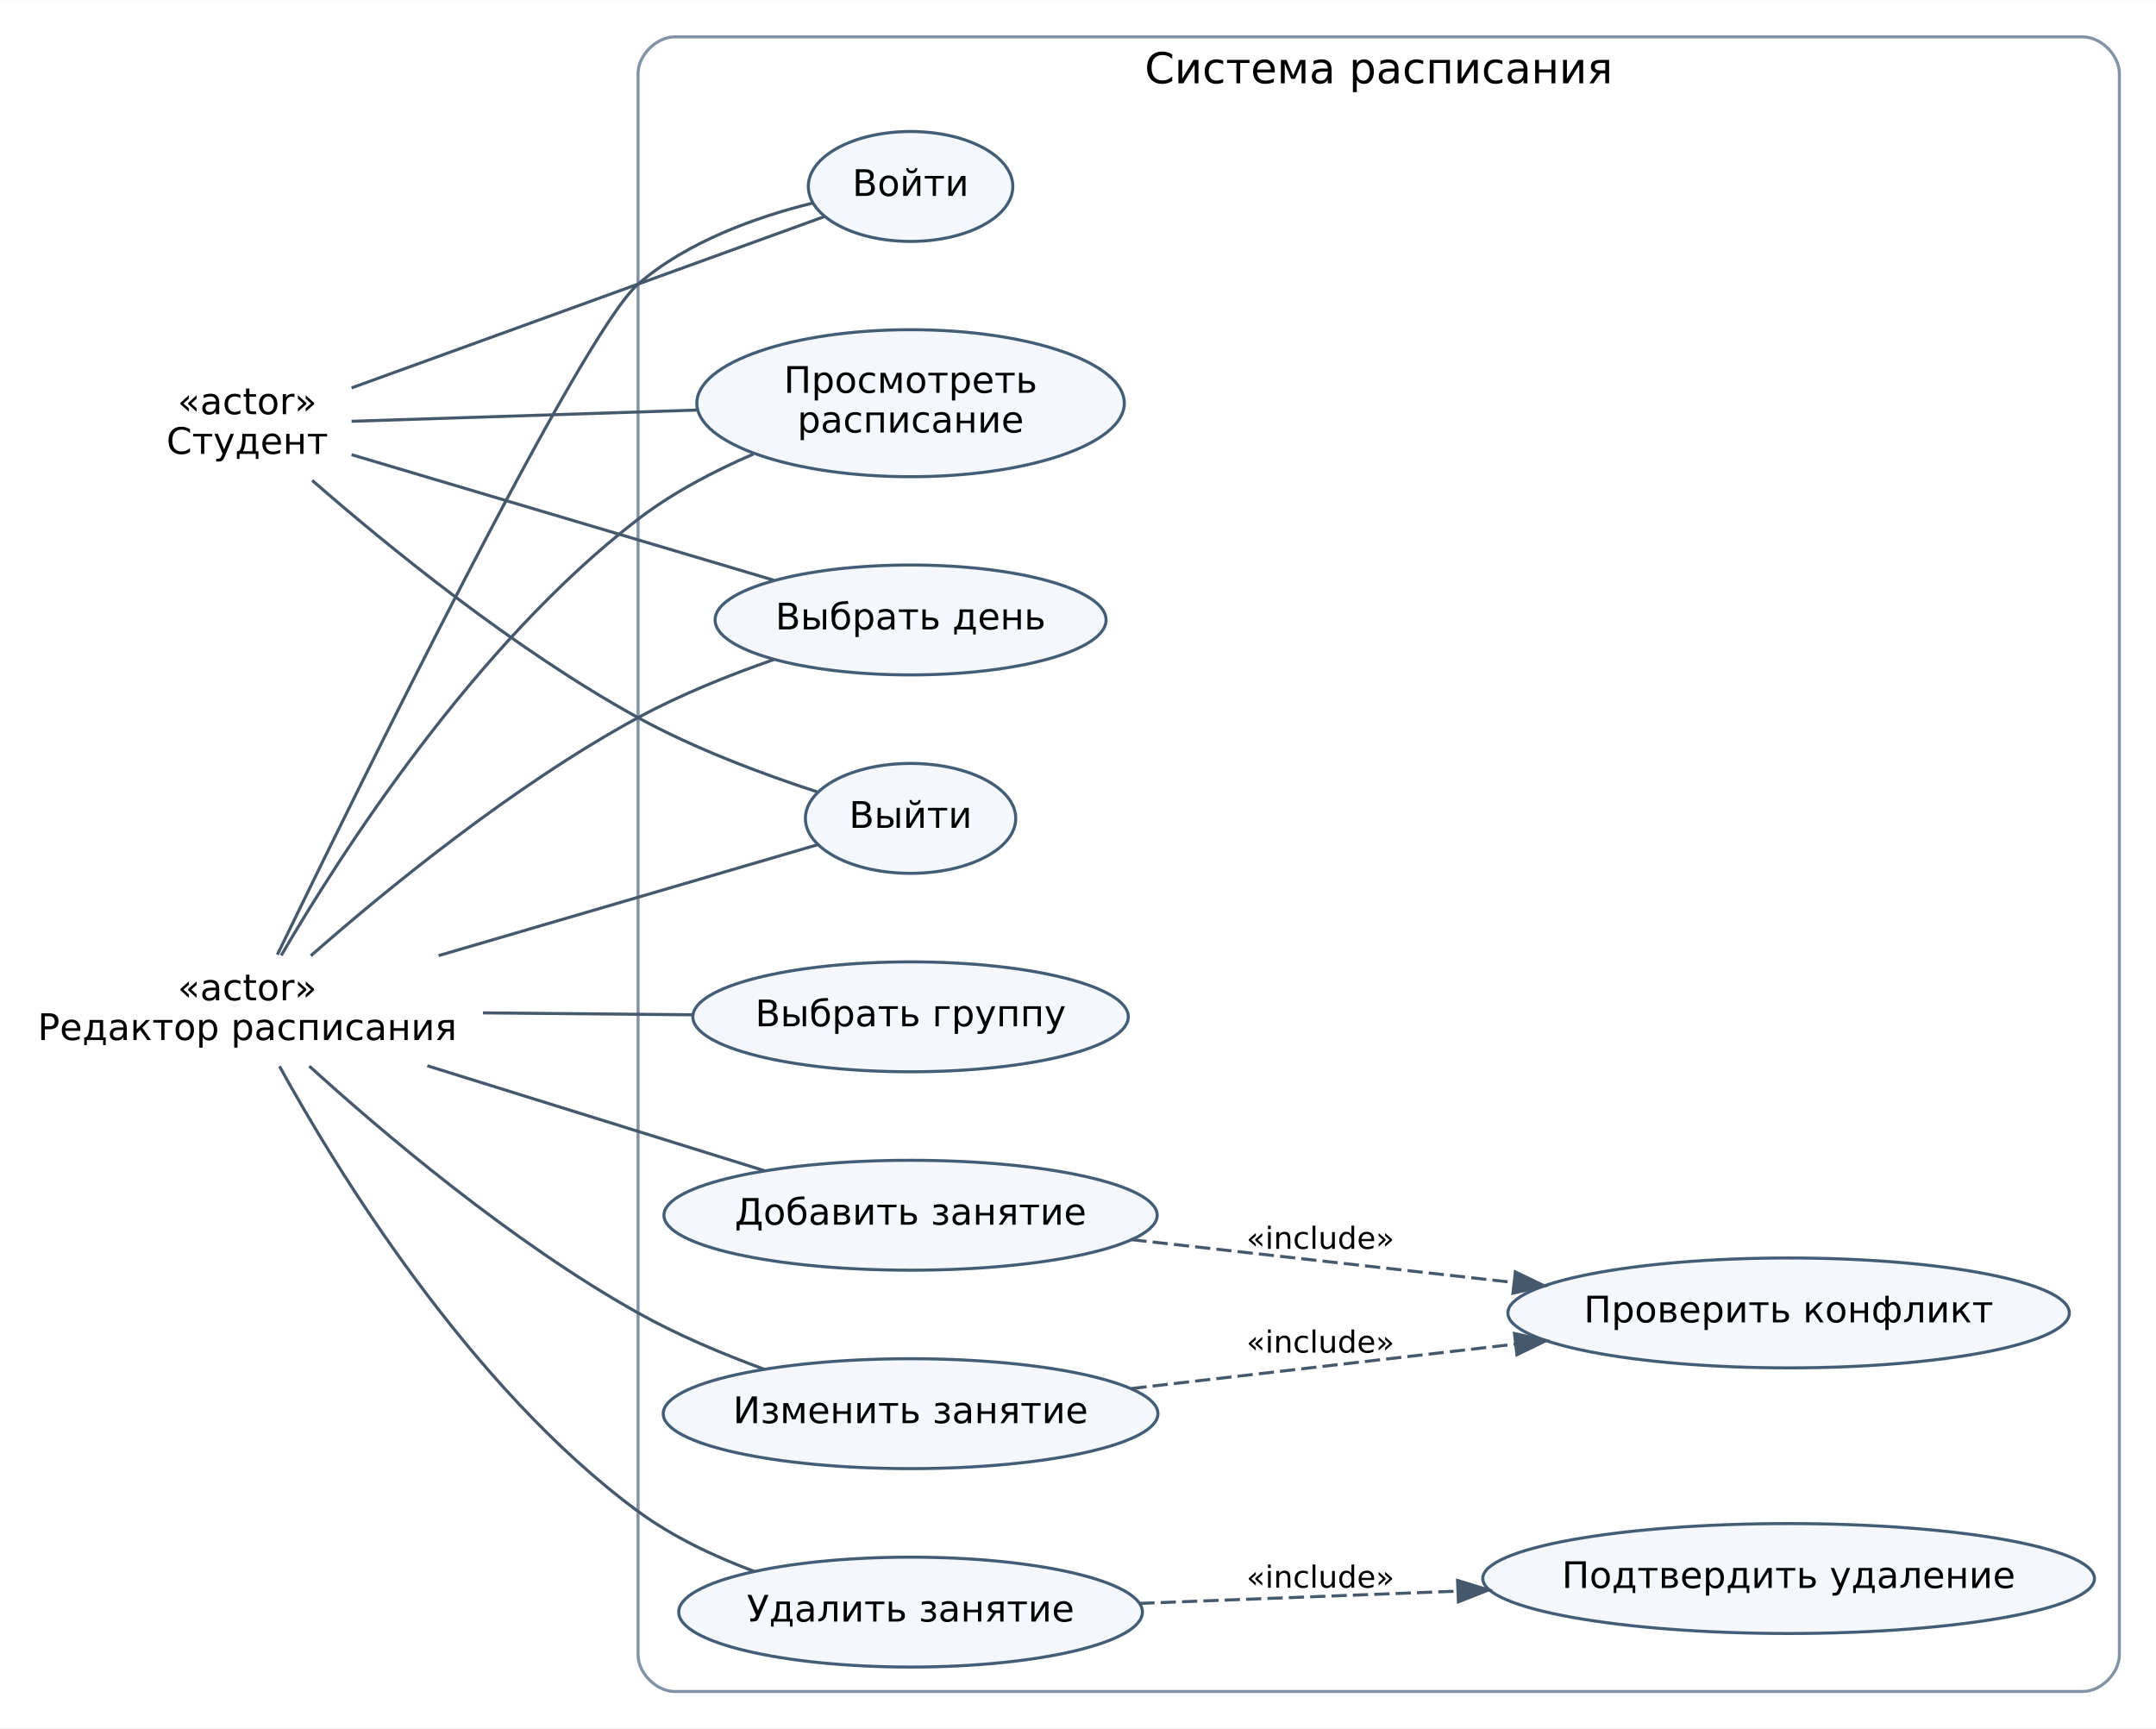
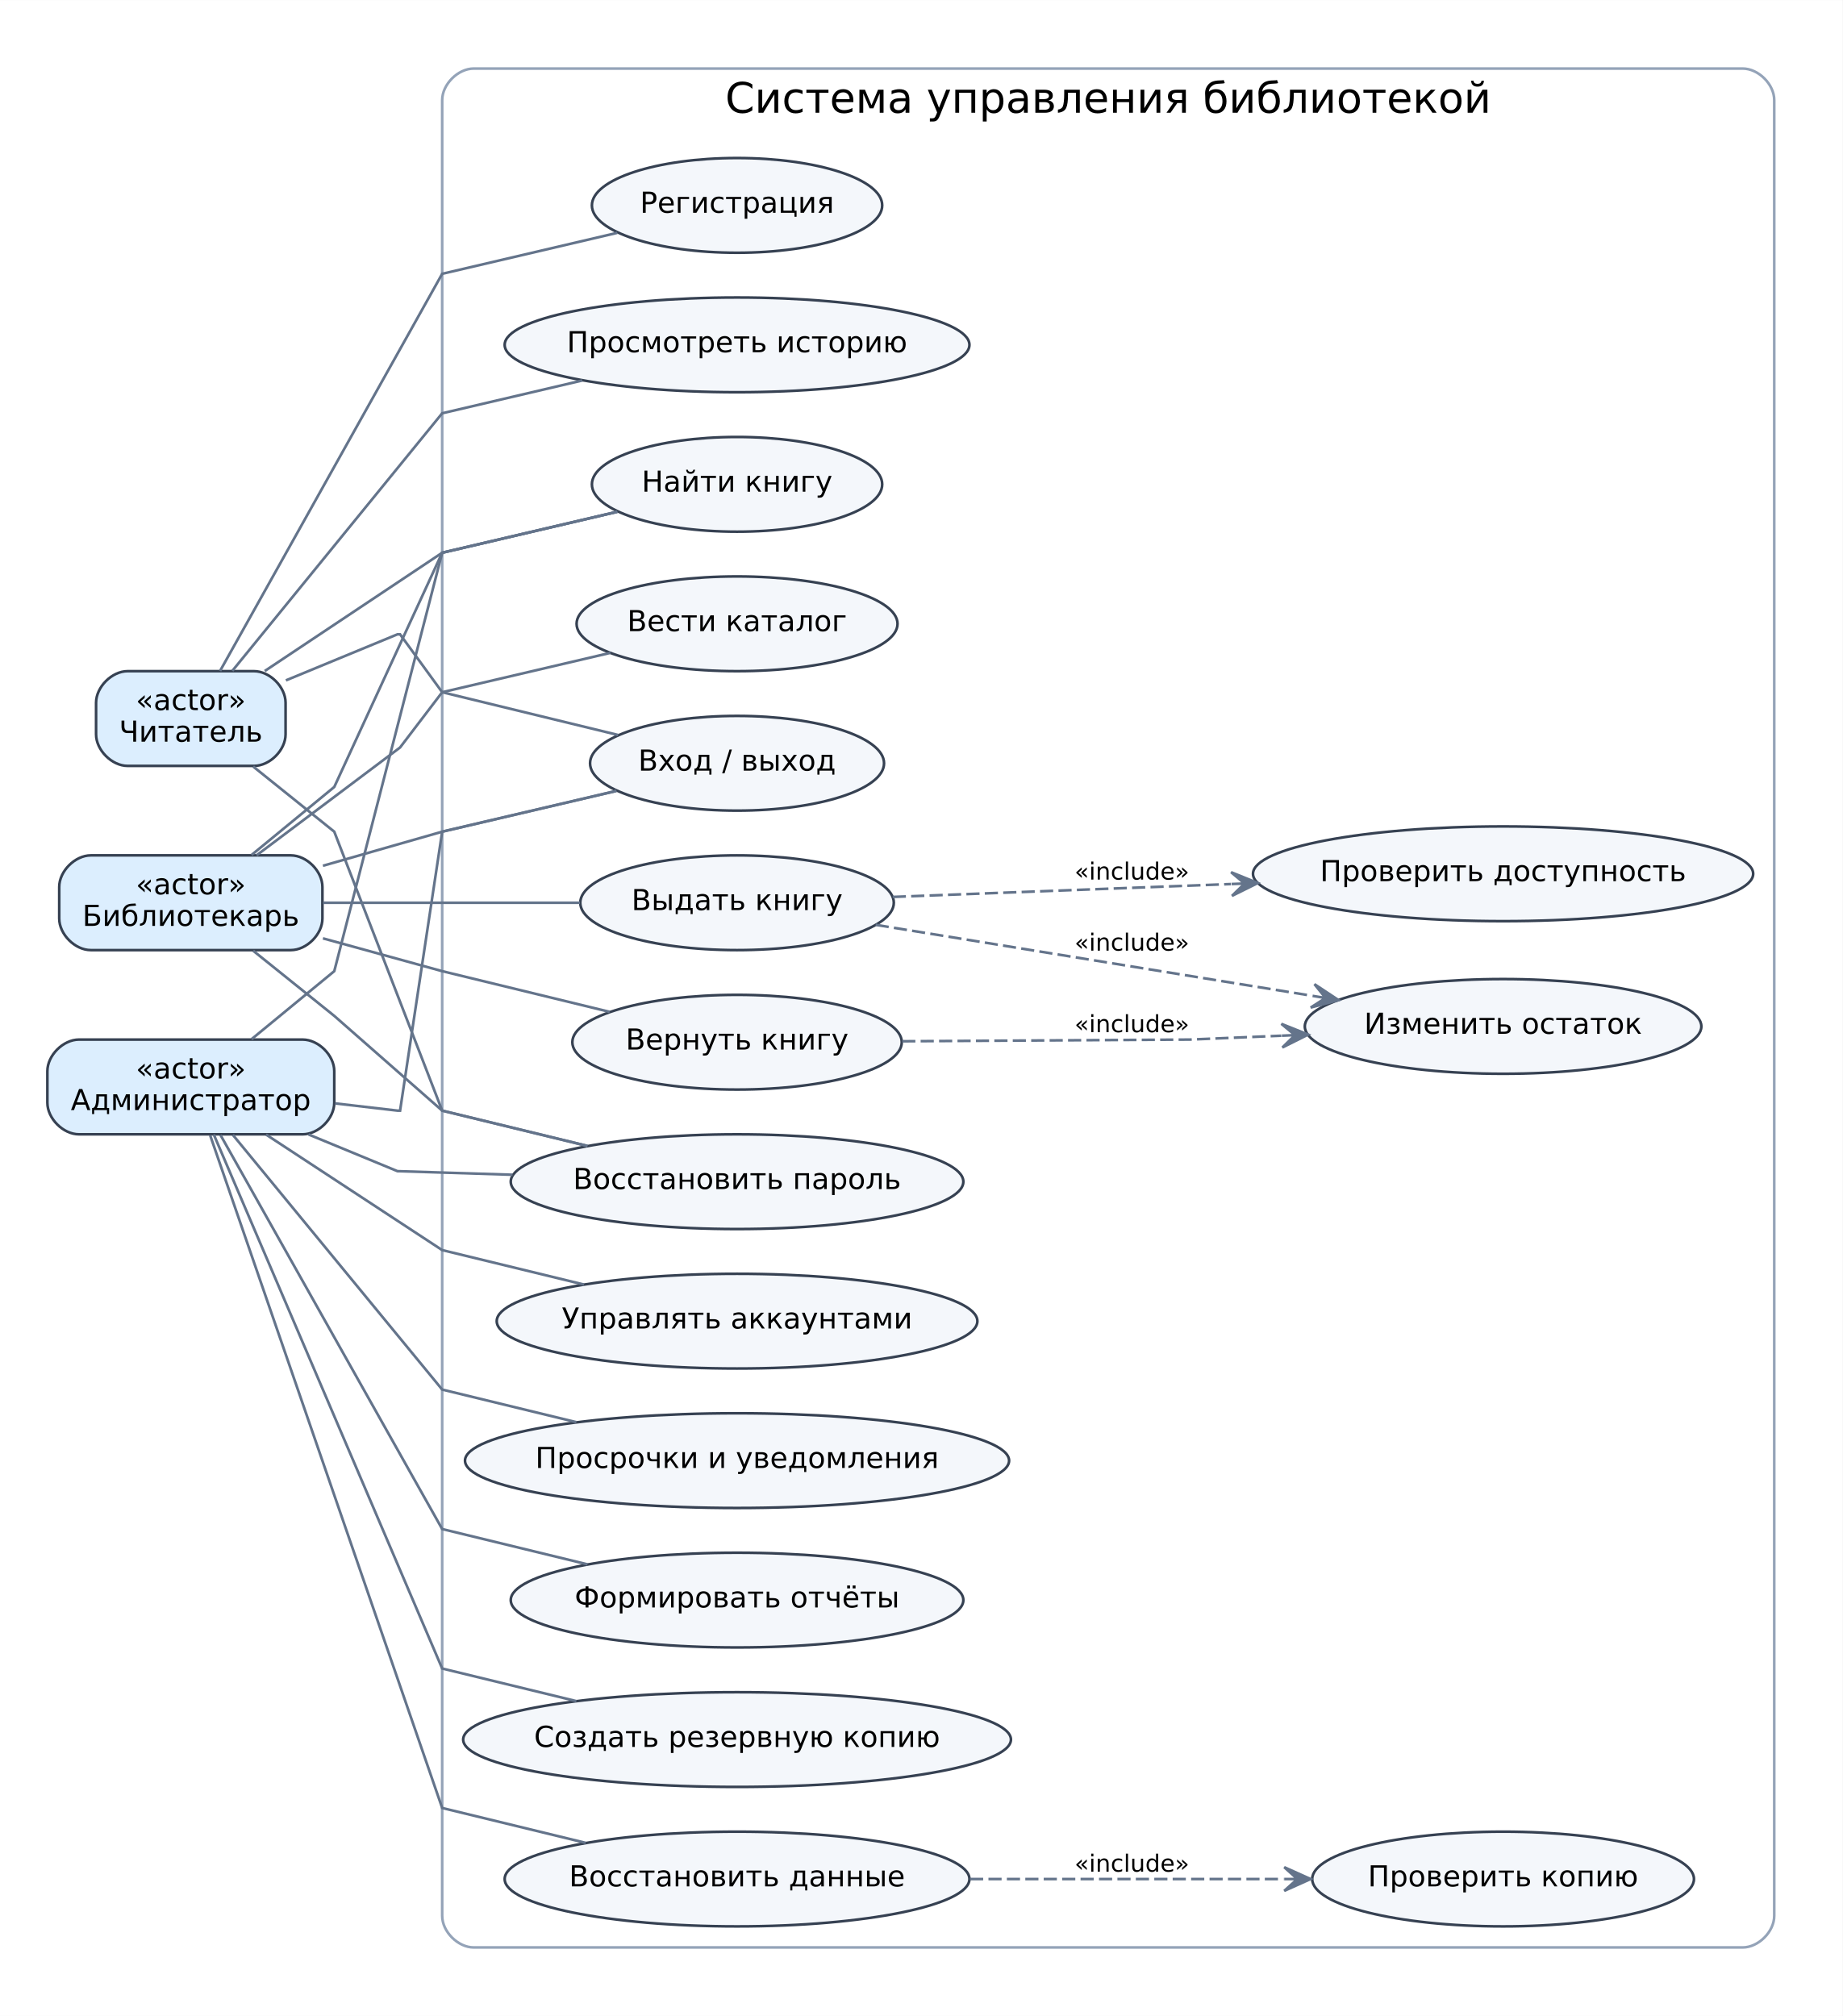
- <svg xmlns="http://www.w3.org/2000/svg" width="706pt" height="566pt" viewBox="0.00 0.00 706.20 566.00">
-   <g id="graph0" class="graph" transform="scale(1 1) rotate(0) translate(4 562)">
-     <polygon fill="white" stroke="transparent" points="-4,4 -4,-562 702.2,-562 702.2,4 -4,4" />
-     <g id="clust1" class="cluster">
-       <path fill="white" stroke="#8293a5" d="M217,-8C217,-8 678.2,-8 678.2,-8 684.2,-8 690.2,-14 690.2,-20 690.2,-20 690.2,-538 690.2,-538 690.2,-544 684.2,-550 678.2,-550 678.2,-550 217,-550 217,-550 211,-550 205,-544 205,-538 205,-538 205,-20 205,-20 205,-14 211,-8 217,-8" />
-       <text text-anchor="middle" x="447.6" y="-534.8" font-family="DejaVu Sans" font-size="14.00">Система расписания</text>
+ <svg xmlns="http://www.w3.org/2000/svg" width="700pt" height="766pt" viewBox="0.00 0.00 700.09 766.00">
+   <g id="graph0" class="graph" transform="scale(1 1) rotate(0) translate(18 748)">
+     <polygon fill="white" stroke="transparent" points="-18,18 -18,-748 682.09,-748 682.09,18 -18,18" />
+     <g id="clust2" class="cluster">
+       <path fill="white" stroke="#94a3b8" d="M162,-8C162,-8 644.09,-8 644.09,-8 650.09,-8 656.09,-14 656.09,-20 656.09,-20 656.09,-710 656.09,-710 656.09,-716 650.09,-722 644.09,-722 644.09,-722 162,-722 162,-722 156,-722 150,-716 150,-710 150,-710 150,-20 150,-20 150,-14 156,-8 162,-8" />
+       <text text-anchor="middle" x="403.04" y="-705.2" font-family="DejaVu Sans" font-size="16.00">Система управления библиотекой</text>
    </g>
    <g id="node1" class="node">
-       <text text-anchor="middle" x="77" y="-426.4" font-family="DejaVu Sans" font-size="12.00">«actor»</text>
-       <text text-anchor="middle" x="77" y="-413.4" font-family="DejaVu Sans" font-size="12.00">Студент</text>
+       <path fill="#dceefe" stroke="#364152" d="M78.5,-493C78.5,-493 30.5,-493 30.5,-493 24.5,-493 18.5,-487 18.5,-481 18.5,-481 18.5,-469 18.5,-469 18.5,-463 24.5,-457 30.5,-457 30.5,-457 78.5,-457 78.5,-457 84.5,-457 90.5,-463 90.5,-469 90.5,-469 90.5,-481 90.5,-481 90.5,-487 84.5,-493 78.5,-493" />
+       <text text-anchor="middle" x="54.5" y="-478.2" font-family="DejaVu Sans" font-size="11.00">«actor»</text>
+       <text text-anchor="middle" x="54.5" y="-466.2" font-family="DejaVu Sans" font-size="11.00">Читатель</text>
+     </g>
+     <g id="node2" class="node">
+       <path fill="#dceefe" stroke="#364152" d="M92.5,-423C92.5,-423 16.5,-423 16.5,-423 10.5,-423 4.5,-417 4.5,-411 4.5,-411 4.5,-399 4.5,-399 4.5,-393 10.5,-387 16.5,-387 16.5,-387 92.5,-387 92.5,-387 98.5,-387 104.5,-393 104.5,-399 104.5,-399 104.5,-411 104.5,-411 104.5,-417 98.5,-423 92.5,-423" />
+       <text text-anchor="middle" x="54.5" y="-408.2" font-family="DejaVu Sans" font-size="11.00">«actor»</text>
+       <text text-anchor="middle" x="54.5" y="-396.2" font-family="DejaVu Sans" font-size="11.00">Библиотекарь</text>
+     </g>
+     <g id="node4" class="node">
+       <ellipse fill="#f4f7fb" stroke="#364152" cx="262.03" cy="-670" rx="55.15" ry="18" />
+       <text text-anchor="middle" x="262.03" y="-667.2" font-family="DejaVu Sans" font-size="11.00">Регистрация</text>
+     </g>
+     <g id="edge7" class="edge">
+       <path fill="none" stroke="#64748b" d="M65.61,-493.09C89.99,-536.68 150,-644 150,-644 150,-644 185.62,-652.34 216.51,-659.57" />
+     </g>
+     <g id="node5" class="node">
+       <ellipse fill="#f4f7fb" stroke="#364152" cx="262.03" cy="-458" rx="55.85" ry="18" />
+       <text text-anchor="middle" x="262.03" y="-455.2" font-family="DejaVu Sans" font-size="11.00">Вход / выход</text>
+     </g>
+     <g id="edge8" class="edge">
+       <path fill="none" stroke="#64748b" d="M90.62,-489.5C111.13,-497.97 133,-507 133,-507 133,-507 134,-507 134,-507 134,-507 150,-485 150,-485 150,-485 185.87,-476.28 216.83,-468.75" />
+     </g>
+     <g id="node6" class="node">
+       <ellipse fill="#f4f7fb" stroke="#364152" cx="262.03" cy="-299" rx="85.98" ry="18" />
+       <text text-anchor="middle" x="262.03" y="-296.2" font-family="DejaVu Sans" font-size="11.00">Восстановить пароль</text>
+     </g>
+     <g id="edge9" class="edge">
+       <path fill="none" stroke="#64748b" d="M78.19,-456.76C92.77,-445.04 109,-432 109,-432 109,-432 150,-326 150,-326 150,-326 177.54,-319.3 205.19,-312.58" />
+     </g>
+     <g id="node7" class="node">
+       <ellipse fill="#f4f7fb" stroke="#364152" cx="262.03" cy="-564" rx="55.15" ry="18" />
+       <text text-anchor="middle" x="262.03" y="-561.2" font-family="DejaVu Sans" font-size="11.00">Найти книгу</text>
+     </g>
+     <g id="edge10" class="edge">
+       <path fill="none" stroke="#64748b" d="M82.58,-493.05C110.5,-511.67 150,-538 150,-538 150,-538 185.62,-546.34 216.51,-553.57" />
+     </g>
+     <g id="node8" class="node">
+       <ellipse fill="#f4f7fb" stroke="#364152" cx="262.03" cy="-617" rx="88.29" ry="18" />
+       <text text-anchor="middle" x="262.03" y="-614.2" font-family="DejaVu Sans" font-size="11.00">Просмотреть историю</text>
+     </g>
+     <g id="edge11" class="edge">
+       <path fill="none" stroke="#64748b" d="M70.27,-493.12C96.84,-525.75 150,-591 150,-591 150,-591 176.26,-597.15 203.24,-603.47" />
    </g>
    <g id="node3" class="node">
-       <ellipse fill="#f4f7fb" stroke="#435d77" cx="294.26" cy="-501" rx="33.49" ry="18" />
-       <text text-anchor="middle" x="294.26" y="-497.9" font-family="DejaVu Sans" font-size="12.00">Войти</text>
+       <path fill="#dceefe" stroke="#364152" d="M97,-353C97,-353 12,-353 12,-353 6,-353 0,-347 0,-341 0,-341 0,-329 0,-329 0,-323 6,-317 12,-317 12,-317 97,-317 97,-317 103,-317 109,-323 109,-329 109,-329 109,-341 109,-341 109,-347 103,-353 97,-353" />
+       <text text-anchor="middle" x="54.5" y="-338.2" font-family="DejaVu Sans" font-size="11.00">«actor»</text>
+       <text text-anchor="middle" x="54.5" y="-326.2" font-family="DejaVu Sans" font-size="11.00">Администратор</text>
+     </g>
+     <g id="edge12" class="edge">
+       <path fill="none" stroke="#64748b" d="M104.69,-419.05C127.65,-425.61 150,-432 150,-432 150,-432 185.38,-440.28 216.19,-447.5" />
+     </g>
+     <g id="edge13" class="edge">
+       <path fill="none" stroke="#64748b" d="M78.19,-386.76C92.77,-375.04 109,-362 109,-362 109,-362 150,-326 150,-326 150,-326 177.54,-319.3 205.19,-312.58" />
+     </g>
+     <g id="edge14" class="edge">
+       <path fill="none" stroke="#64748b" d="M77.57,-423.15C92.31,-435.27 109,-449 109,-449 109,-449 150,-538 150,-538 150,-538 185.62,-546.34 216.51,-553.57" />
+     </g>
+     <g id="node9" class="node">
+       <ellipse fill="#f4f7fb" stroke="#364152" cx="262.03" cy="-511" rx="60.97" ry="18" />
+       <text text-anchor="middle" x="262.03" y="-508.2" font-family="DejaVu Sans" font-size="11.00">Вести каталог</text>
+     </g>
+     <g id="edge15" class="edge">
+       <path fill="none" stroke="#64748b" d="M79.48,-423.02C102.56,-440.37 134,-464 134,-464 134,-464 150,-485 150,-485 150,-485 183.68,-492.89 213.94,-499.97" />
+     </g>
+     <g id="node10" class="node">
+       <ellipse fill="#f4f7fb" stroke="#364152" cx="262.03" cy="-405" rx="59.56" ry="18" />
+       <text text-anchor="middle" x="262.03" y="-402.2" font-family="DejaVu Sans" font-size="11.00">Выдать книгу</text>
+     </g>
+     <g id="edge16" class="edge">
+       <path fill="none" stroke="#64748b" d="M104.73,-405C134.06,-405 171.47,-405 202.34,-405" />
+     </g>
+     <g id="node11" class="node">
+       <ellipse fill="#f4f7fb" stroke="#364152" cx="262.03" cy="-352" rx="62.58" ry="18" />
+       <text text-anchor="middle" x="262.03" y="-349.2" font-family="DejaVu Sans" font-size="11.00">Вернуть книгу</text>
+     </g>
+     <g id="edge17" class="edge">
+       <path fill="none" stroke="#64748b" d="M104.69,-391.47C127.65,-385.15 150,-379 150,-379 150,-379 183.44,-370.87 213.62,-363.53" />
+     </g>
+     <g id="edge18" class="edge">
+       <path fill="none" stroke="#64748b" d="M109.33,-328.75C122.55,-327.21 133,-326 133,-326 133,-326 134,-326 134,-326 134,-326 150,-432 150,-432 150,-432 185.38,-440.28 216.19,-447.5" />
+     </g>
+     <g id="edge19" class="edge">
+       <path fill="none" stroke="#64748b" d="M99.23,-316.94C116.81,-309.68 133,-303 133,-303 133,-303 152.73,-302.38 176.7,-301.63" />
+     </g>
+     <g id="edge20" class="edge">
+       <path fill="none" stroke="#64748b" d="M77.57,-353.15C92.31,-365.27 109,-379 109,-379 109,-379 150,-538 150,-538 150,-538 185.62,-546.34 216.51,-553.57" />
+     </g>
+     <g id="node14" class="node">
+       <ellipse fill="#f4f7fb" stroke="#364152" cx="262.03" cy="-246" rx="91.31" ry="18" />
+       <text text-anchor="middle" x="262.03" y="-243.2" font-family="DejaVu Sans" font-size="11.00">Управлять аккаунтами</text>
+     </g>
+     <g id="edge21" class="edge">
+       <path fill="none" stroke="#64748b" d="M83.09,-316.9C110.98,-298.6 150,-273 150,-273 150,-273 176.68,-266.51 203.89,-259.9" />
+     </g>
+     <g id="node15" class="node">
+       <ellipse fill="#f4f7fb" stroke="#364152" cx="262.03" cy="-193" rx="103.36" ry="18" />
+       <text text-anchor="middle" x="262.03" y="-190.2" font-family="DejaVu Sans" font-size="11.00">Просрочки и уведомления</text>
+     </g>
+     <g id="edge22" class="edge">
+       <path fill="none" stroke="#64748b" d="M70.47,-316.78C97.12,-284.35 150,-220 150,-220 150,-220 174.8,-213.97 200.97,-207.61" />
+     </g>
+     <g id="node16" class="node">
+       <ellipse fill="#f4f7fb" stroke="#364152" cx="262.03" cy="-140" rx="85.98" ry="18" />
+       <text text-anchor="middle" x="262.03" y="-137.2" font-family="DejaVu Sans" font-size="11.00">Формировать отчёты</text>
+     </g>
+     <g id="edge23" class="edge">
+       <path fill="none" stroke="#64748b" d="M65.79,-316.7C90.29,-273.16 150,-167 150,-167 150,-167 177.54,-160.3 205.19,-153.58" />
+     </g>
+     <g id="node17" class="node">
+       <ellipse fill="#f4f7fb" stroke="#364152" cx="262.03" cy="-87" rx="104.06" ry="18" />
+       <text text-anchor="middle" x="262.03" y="-84.2" font-family="DejaVu Sans" font-size="11.00">Создать резервную копию</text>
+     </g>
+     <g id="edge24" class="edge">
+       <path fill="none" stroke="#64748b" d="M63.23,-316.91C85.8,-264.13 150,-114 150,-114 150,-114 174.8,-107.97 200.97,-101.61" />
+     </g>
+     <g id="node18" class="node">
+       <ellipse fill="#f4f7fb" stroke="#364152" cx="262.03" cy="-34" rx="88.29" ry="18" />
+       <text text-anchor="middle" x="262.03" y="-31.2" font-family="DejaVu Sans" font-size="11.00">Восстановить данные</text>
+     </g>
+     <g id="edge25" class="edge">
+       <path fill="none" stroke="#64748b" d="M61.85,-316.6C83.04,-255.16 150,-61 150,-61 150,-61 177.11,-54.41 204.54,-47.74" />
+     </g>
+     <g id="node12" class="node">
+       <ellipse fill="#f4f7fb" stroke="#364152" cx="553.07" cy="-416" rx="95.02" ry="18" />
+       <text text-anchor="middle" x="553.07" y="-413.2" font-family="DejaVu Sans" font-size="11.00">Проверить доступность</text>
+     </g>
+     <g id="edge3" class="edge">
+       <path fill="none" stroke="#64748b" stroke-dasharray="5,2" d="M321.18,-407.21C357.96,-408.61 406.53,-410.46 449.63,-412.1" />
+       <polygon fill="#64748b" stroke="#64748b" points="459.88,-412.49 449.72,-416.61 454.88,-412.3 449.89,-412.11 449.89,-412.11 449.89,-412.11 454.88,-412.3 450.06,-407.61 459.88,-412.49 459.88,-412.49" />
+       <text text-anchor="middle" x="412.06" y="-413.8" font-family="DejaVu Sans" font-size="9.00">«include»</text>
+     </g>
+     <g id="node13" class="node">
+       <ellipse fill="#f4f7fb" stroke="#364152" cx="553.07" cy="-358" rx="75.33" ry="18" />
+       <text text-anchor="middle" x="553.07" y="-355.2" font-family="DejaVu Sans" font-size="11.00">Изменить остаток</text>
    </g>
    <g id="edge4" class="edge">
-       <path fill="none" stroke="#46586c" d="M111.16,-435.02C153.74,-450.44 226.8,-476.92 266.19,-491.19" />
-     </g>
-     <g id="node4" class="node">
-       <ellipse fill="#f4f7fb" stroke="#435d77" cx="294.26" cy="-430" rx="70.01" ry="24.08" />
-       <text text-anchor="middle" x="294.26" y="-433.4" font-family="DejaVu Sans" font-size="12.00">Просмотреть</text>
-       <text text-anchor="middle" x="294.26" y="-420.4" font-family="DejaVu Sans" font-size="12.00">расписание</text>
+       <path fill="none" stroke="#64748b" stroke-dasharray="5,2" d="M314.71,-396.6C360.91,-389.08 429.07,-378 480.51,-369.64" />
+       <polygon fill="#64748b" stroke="#64748b" points="490.56,-368 481.41,-374.05 485.63,-368.8 480.69,-369.61 480.69,-369.61 480.69,-369.61 485.63,-368.8 479.97,-365.17 490.56,-368 490.56,-368" />
+       <text text-anchor="middle" x="412.06" y="-386.8" font-family="DejaVu Sans" font-size="9.00">«include»</text>
    </g>
    <g id="edge5" class="edge">
-       <path fill="none" stroke="#46586c" d="M111.16,-424.08C141.24,-425.06 186.52,-426.53 224.41,-427.76" />
+       <path fill="none" stroke="#64748b" stroke-dasharray="5,2" d="M324.78,-352.36C373.77,-352.65 434.06,-353 434.06,-353 434.06,-353 449.29,-353.65 468.81,-354.47" />
+       <polygon fill="#64748b" stroke="#64748b" points="479.01,-354.9 468.83,-358.98 474.02,-354.69 469.02,-354.48 469.02,-354.48 469.02,-354.48 474.02,-354.69 469.21,-349.99 479.01,-354.9 479.01,-354.9" />
+       <text text-anchor="middle" x="412.06" y="-355.8" font-family="DejaVu Sans" font-size="9.00">«include»</text>
    </g>
-     <g id="node5" class="node">
-       <ellipse fill="#f4f7fb" stroke="#435d77" cx="294.26" cy="-359" rx="64.04" ry="18" />
-       <text text-anchor="middle" x="294.26" y="-355.9" font-family="DejaVu Sans" font-size="12.00">Выбрать день</text>
+     <g id="node19" class="node">
+       <ellipse fill="#f4f7fb" stroke="#364152" cx="553.07" cy="-34" rx="72.52" ry="18" />
+       <text text-anchor="middle" x="553.07" y="-31.2" font-family="DejaVu Sans" font-size="11.00">Проверить копию</text>
    </g>
    <g id="edge6" class="edge">
-       <path fill="none" stroke="#46586c" d="M111.16,-413.14C148.31,-402.1 208.67,-384.15 249.63,-371.97" />
-     </g>
-     <g id="node6" class="node">
-       <ellipse fill="#f4f7fb" stroke="#435d77" cx="294.26" cy="-294" rx="34.45" ry="18" />
-       <text text-anchor="middle" x="294.26" y="-290.9" font-family="DejaVu Sans" font-size="12.00">Выйти</text>
-     </g>
-     <g id="edge7" class="edge">
-       <path fill="none" stroke="#46586c" d="M98.28,-404.7C122.33,-383.72 164.31,-349.36 205,-327 223.64,-316.76 246.1,-308.41 263.71,-302.67" />
-     </g>
-     <g id="node2" class="node">
-       <text text-anchor="middle" x="77" y="-234.4" font-family="DejaVu Sans" font-size="12.00">«actor»</text>
-       <text text-anchor="middle" x="77" y="-221.4" font-family="DejaVu Sans" font-size="12.00">Редактор расписания</text>
-     </g>
-     <g id="edge8" class="edge">
-       <path fill="none" stroke="#46586c" d="M86.84,-249.35C112.51,-302.34 186.38,-452.86 205,-469 221.13,-482.99 243.87,-491.04 262.22,-495.57" />
-     </g>
-     <g id="edge9" class="edge">
-       <path fill="none" stroke="#46586c" d="M88.12,-249.11C107.15,-281.71 151.21,-350.7 205,-392 216.25,-400.63 229.76,-407.73 242.78,-413.34" />
-     </g>
-     <g id="edge10" class="edge">
-       <path fill="none" stroke="#46586c" d="M97.81,-249C121.75,-270.01 163.95,-304.71 205,-327 218.89,-334.55 234.93,-340.97 249.49,-346.03" />
-     </g>
-     <g id="edge11" class="edge">
-       <path fill="none" stroke="#46586c" d="M139.68,-249.05C180.43,-260.98 232,-276.07 263.8,-285.38" />
-     </g>
-     <g id="node7" class="node">
-       <ellipse fill="#f4f7fb" stroke="#435d77" cx="294.26" cy="-229" rx="71.32" ry="18" />
-       <text text-anchor="middle" x="294.26" y="-225.9" font-family="DejaVu Sans" font-size="12.00">Выбрать группу</text>
-     </g>
-     <g id="edge12" class="edge">
-       <path fill="none" stroke="#46586c" d="M154.19,-230.29C176.45,-230.09 200.67,-229.86 222.56,-229.66" />
-     </g>
-     <g id="node8" class="node">
-       <ellipse fill="#f4f7fb" stroke="#435d77" cx="294.26" cy="-164" rx="80.78" ry="18" />
-       <text text-anchor="middle" x="294.26" y="-160.9" font-family="DejaVu Sans" font-size="12.00">Добавить занятие</text>
-     </g>
-     <g id="edge13" class="edge">
-       <path fill="none" stroke="#46586c" d="M135.97,-212.96C170.59,-202.18 213.98,-188.67 246.42,-178.58" />
-     </g>
-     <g id="node9" class="node">
-       <ellipse fill="#f4f7fb" stroke="#435d77" cx="294.26" cy="-99" rx="81.02" ry="18" />
-       <text text-anchor="middle" x="294.26" y="-95.9" font-family="DejaVu Sans" font-size="12.00">Изменить занятие</text>
-     </g>
-     <g id="edge14" class="edge">
-       <path fill="none" stroke="#46586c" d="M97.32,-212.84C121.13,-191.24 163.52,-155.2 205,-132 217.85,-124.81 232.57,-118.6 246.26,-113.57" />
-     </g>
-     <g id="node11" class="node">
-       <ellipse fill="#f4f7fb" stroke="#435d77" cx="294.26" cy="-34" rx="75.94" ry="18" />
-       <text text-anchor="middle" x="294.26" y="-30.9" font-family="DejaVu Sans" font-size="12.00">Удалить занятие</text>
-     </g>
-     <g id="edge15" class="edge">
-       <path fill="none" stroke="#46586c" d="M87.55,-212.8C105.95,-179.38 149.47,-107.9 205,-67 216.33,-58.66 230,-52.2 243.17,-47.29" />
-     </g>
-     <g id="node10" class="node">
-       <ellipse fill="#f4f7fb" stroke="#435d77" cx="581.86" cy="-132" rx="91.95" ry="18" />
-       <text text-anchor="middle" x="581.86" y="-128.9" font-family="DejaVu Sans" font-size="12.00">Проверить конфликт</text>
-     </g>
-     <g id="edge1" class="edge">
-       <path fill="none" stroke="#46586c" stroke-dasharray="5,2" d="M366.59,-156.01C404.51,-151.76 451.5,-146.49 491.8,-141.98" />
-       <polygon fill="#46586c" stroke="#46586c" points="492.35,-145.44 501.89,-140.85 491.57,-138.48 492.35,-145.44" />
-       <text text-anchor="middle" x="428.51" y="-153" font-family="DejaVu Sans" font-size="10.00">«include»</text>
-     </g>
-     <g id="edge2" class="edge">
-       <path fill="none" stroke="#46586c" stroke-dasharray="5,2" d="M366.59,-107.24C404.67,-111.64 451.88,-117.1 492.29,-121.77" />
-       <polygon fill="#46586c" stroke="#46586c" points="492.07,-125.26 502.4,-122.94 492.87,-118.31 492.07,-125.26" />
-       <text text-anchor="middle" x="428.51" y="-119" font-family="DejaVu Sans" font-size="10.00">«include»</text>
-     </g>
-     <g id="node12" class="node">
-       <ellipse fill="#f4f7fb" stroke="#435d77" cx="581.86" cy="-45" rx="100.18" ry="18" />
-       <text text-anchor="middle" x="581.86" y="-41.9" font-family="DejaVu Sans" font-size="12.00">Подтвердить удаление</text>
-     </g>
-     <g id="edge3" class="edge">
-       <path fill="none" stroke="#46586c" stroke-dasharray="5,2" d="M369.18,-36.85C400.92,-38.07 438.63,-39.52 473.36,-40.86" />
-       <polygon fill="#46586c" stroke="#46586c" points="473.43,-44.36 483.56,-41.25 473.7,-37.37 473.43,-44.36" />
-       <text text-anchor="middle" x="428.51" y="-42" font-family="DejaVu Sans" font-size="10.00">«include»</text>
+       <path fill="none" stroke="#64748b" stroke-dasharray="5,2" d="M350.54,-34C388.36,-34 432.38,-34 469.61,-34" />
+       <polygon fill="#64748b" stroke="#64748b" points="479.92,-34 469.92,-38.5 474.92,-34 469.92,-34 469.92,-34 469.92,-34 474.92,-34 469.92,-29.5 479.92,-34 479.92,-34" />
+       <text text-anchor="middle" x="412.06" y="-36.8" font-family="DejaVu Sans" font-size="9.00">«include»</text>
    </g>
  </g>
</svg>
